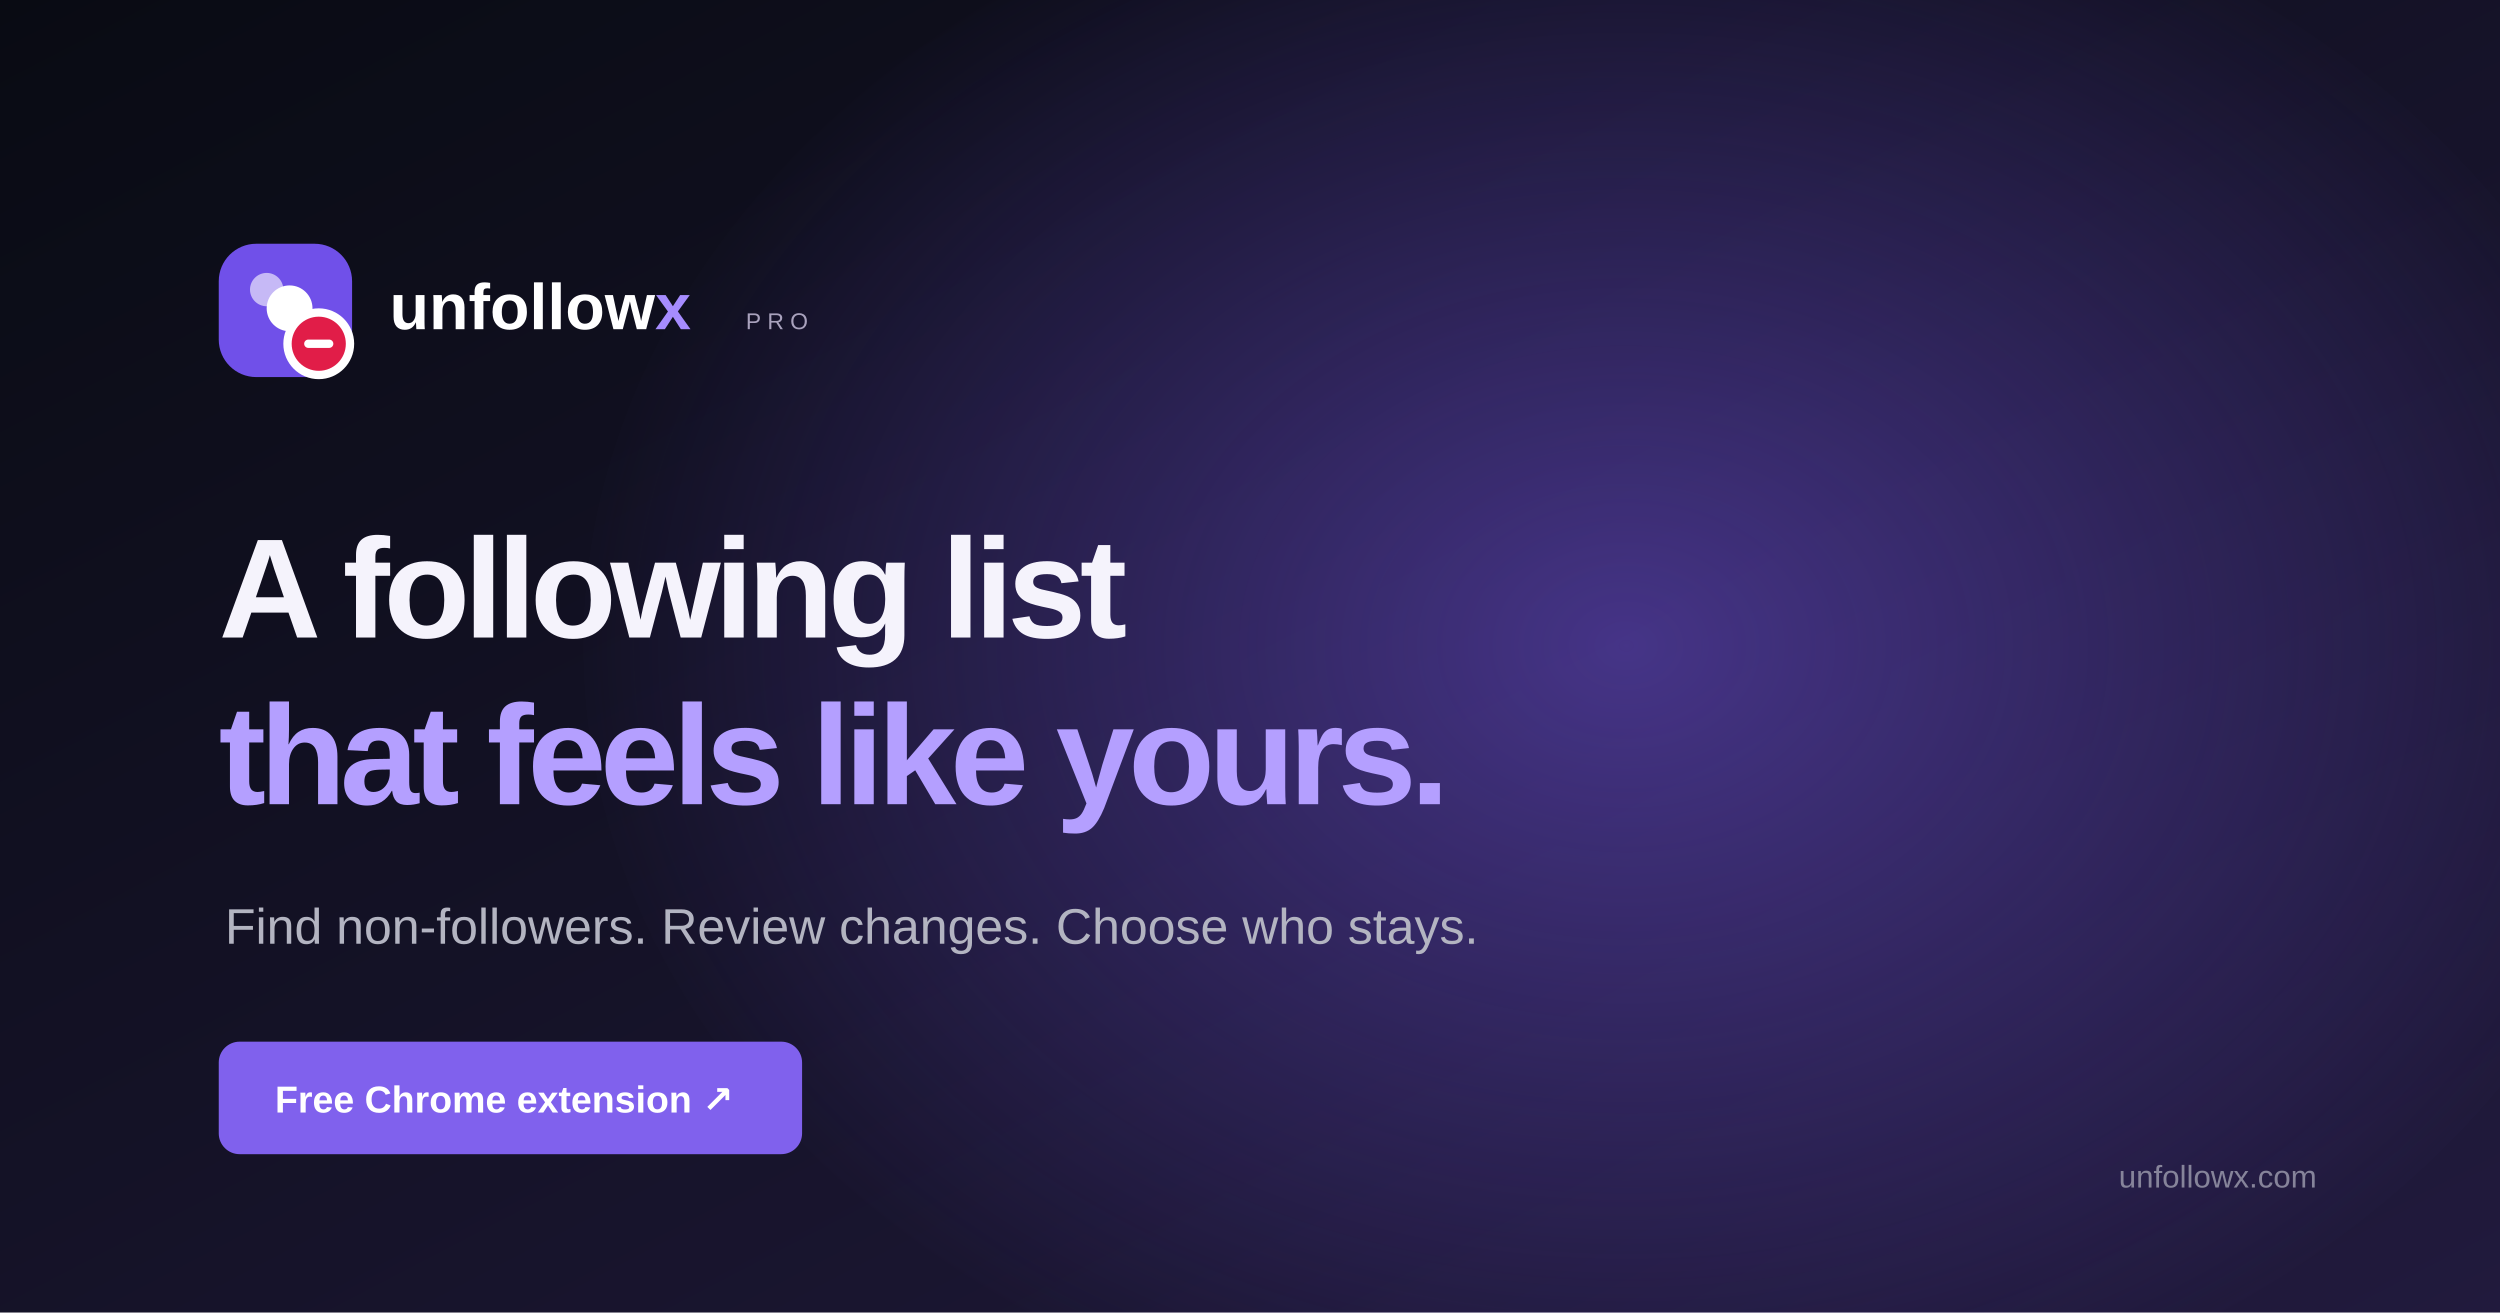
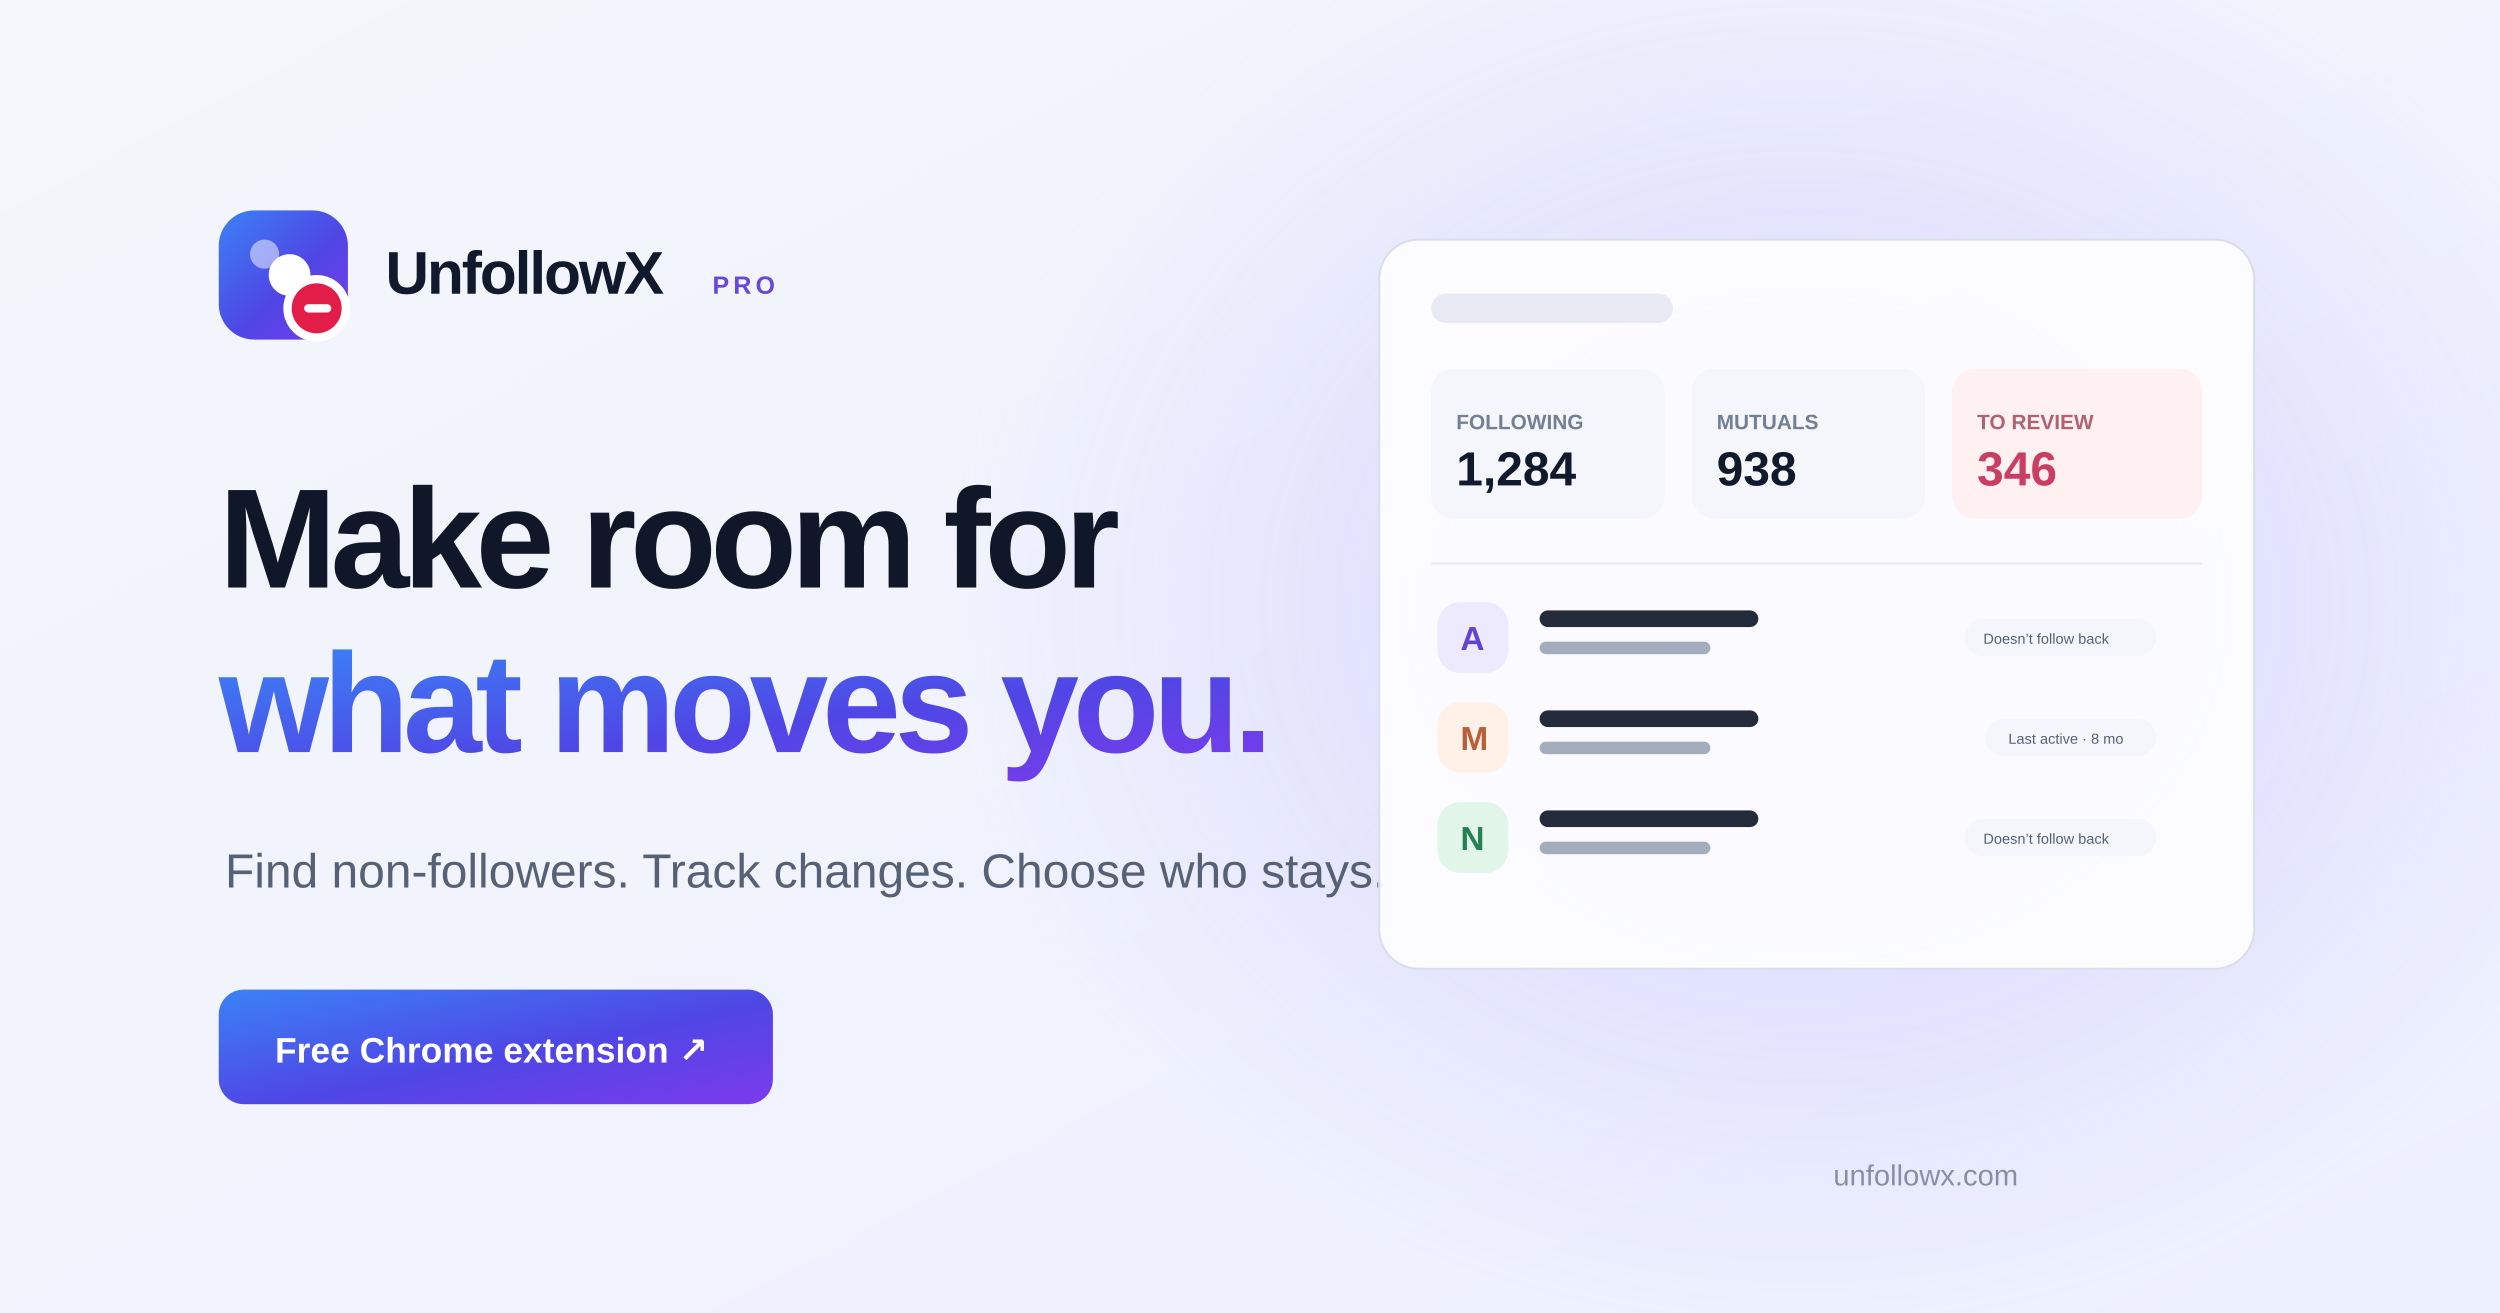
<svg xmlns="http://www.w3.org/2000/svg" width="1200" height="630" viewBox="0 0 1200 630">
  <defs>
-     <linearGradient id="b" x1="0" y1="0" x2="1" y2="1">
-       <stop stop-color="#090b13" />
-       <stop offset="1" stop-color="#211a3d" />
+     <linearGradient id="bg" x1="0" y1="0" x2="1" y2="1">
+       <stop stop-color="#f4f6fb" />
+       <stop offset="1" stop-color="#edf0ff" />
    </linearGradient>
-     <radialGradient id="g">
-       <stop stop-color="#7857eb" stop-opacity=".48" />
-       <stop offset="1" stop-color="#7857eb" stop-opacity="0" />
+     <linearGradient id="accent" x1="0" y1="0" x2="1" y2="1">
+       <stop stop-color="#3b82f6" />
+       <stop offset=".55" stop-color="#4f46e5" />
+       <stop offset="1" stop-color="#7c3aed" />
+     </linearGradient>
+     <radialGradient id="glow">
+       <stop stop-color="#8975ff" stop-opacity=".26" />
+       <stop offset="1" stop-color="#8975ff" stop-opacity="0" />
    </radialGradient>
  </defs>
-   <rect width="1200" height="630" fill="url(#b)" />
-   <ellipse cx="780" cy="310" rx="500" ry="390" fill="url(#g)" />
-   <g transform="translate(105 117)">
-     <rect width="64" height="64" rx="18" fill="#7050e9" />
-     <circle cx="23" cy="22" r="8" fill="#fff" opacity=".6" />
-     <circle cx="34" cy="31" r="11" fill="#fff" />
-     <circle cx="48" cy="48" r="17" fill="#fff" />
-     <circle cx="48" cy="48" r="13" fill="#e11d48" />
-     <rect x="41" y="46" width="14" height="4" rx="2" fill="#fff" />
-     <text x="82" y="41" fill="#fff" font-family="Arial,sans-serif" font-size="31" font-weight="700">unfollow<tspan fill="#a68cff">x</tspan>
-     </text>
-     <text x="253" y="41" fill="#a9a2bd" font-family="Arial,sans-serif" font-size="11" letter-spacing="3">PRO</text>
+   <rect width="1200" height="630" fill="url(#bg)" />
+   <ellipse cx="865" cy="290" rx="410" ry="350" fill="url(#glow)" />
+   <g transform="translate(105 101)">
+     <rect width="62" height="62" rx="17" fill="url(#accent)" />
+     <circle cx="22" cy="21" r="7" fill="#fff" opacity=".5" />
+     <circle cx="34" cy="31" r="10" fill="#fff" />
+     <circle cx="47" cy="47" r="16" fill="#fff" />
+     <circle cx="47" cy="47" r="12" fill="#e11d48" />
+     <rect x="41" y="45" width="13" height="4" rx="2" fill="#fff" />
+     <text x="80" y="40" fill="#11192c" font-family="Arial,sans-serif" font-size="29" font-weight="700" letter-spacing="-1">UnfollowX</text>
+     <text x="237" y="40" fill="#6848d9" font-family="Arial,sans-serif" font-size="12" font-weight="700" letter-spacing="2">PRO</text>
  </g>
-   <text x="105" y="306" fill="#f5f3fc" font-family="Arial,sans-serif" font-weight="700" font-size="68" letter-spacing="-3">A following list</text>
-   <text x="105" y="386" fill="#b49fff" font-family="Arial,sans-serif" font-weight="700" font-size="68" letter-spacing="-3">that feels like yours.</text>
-   <text x="108" y="453" fill="#b3b4c1" font-family="Arial,sans-serif" font-size="24">Find non-followers. Review changes. Choose who stays.</text>
-   <rect x="105" y="500" width="280" height="54" rx="10" fill="#8061ed" />
-   <text x="132" y="534" fill="#fff" font-family="Arial,sans-serif" font-size="18" font-weight="700">Free Chrome extension  ↗</text>
-   <text x="1017" y="570" fill="#86849a" font-family="Arial,sans-serif" font-size="15">unfollowx.com</text>
+   <text x="105" y="282" fill="#101729" font-family="Arial,sans-serif" font-size="68" font-weight="700" letter-spacing="-3">Make room for</text>
+   <text x="105" y="361" fill="url(#accent)" font-family="Arial,sans-serif" font-size="68" font-weight="700" letter-spacing="-3">what moves you.</text>
+   <text x="108" y="426" fill="#566176" font-family="Arial,sans-serif" font-size="23">Find non-followers. Track changes. Choose who stays.</text>
+   <rect x="105" y="475" width="266" height="55" rx="12" fill="url(#accent)" />
+   <text x="132" y="510" fill="#fff" font-family="Arial,sans-serif" font-size="17" font-weight="700">Free Chrome extension   ↗</text>
+   <rect x="662" y="115" width="420" height="350" rx="19" fill="#fff" fill-opacity=".88" stroke="#d9deeb" />
+   <rect x="687" y="141" width="116" height="14" rx="7" fill="#e7eaf2" />
+   <rect x="687" y="177" width="112" height="72" rx="11" fill="#f4f6fb" />
+   <rect x="812" y="177" width="112" height="72" rx="11" fill="#f4f6fb" />
+   <rect x="937" y="177" width="120" height="72" rx="11" fill="#fff0f2" />
+   <text x="699" y="206" fill="#727f95" font-family="Arial,sans-serif" font-size="10" font-weight="700">FOLLOWING</text>
+   <text x="699" y="233" fill="#11192c" font-family="Arial,sans-serif" font-size="23" font-weight="700">1,284</text>
+   <text x="824" y="206" fill="#727f95" font-family="Arial,sans-serif" font-size="10" font-weight="700">MUTUALS</text>
+   <text x="824" y="233" fill="#11192c" font-family="Arial,sans-serif" font-size="23" font-weight="700">938</text>
+   <text x="949" y="206" fill="#ae6276" font-family="Arial,sans-serif" font-size="10" font-weight="700">TO REVIEW</text>
+   <text x="949" y="233" fill="#c93e62" font-family="Arial,sans-serif" font-size="23" font-weight="700">346</text>
+   <rect x="687" y="270" width="370" height="1" fill="#e8eaf1" />
+   <rect x="690" y="289" width="34" height="34" rx="11" fill="#ede9ff" />
+   <text x="701" y="312" fill="#6244d1" font-family="Arial,sans-serif" font-size="16" font-weight="700">A</text>
+   <rect x="739" y="293" width="105" height="8" rx="4" fill="#242c3c" />
+   <rect x="739" y="308" width="82" height="6" rx="3" fill="#a4adbd" />
+   <rect x="943" y="297" width="92" height="18" rx="9" fill="#f4f6fb" />
+   <text x="952" y="309" fill="#566176" font-family="Arial,sans-serif" font-size="7">Doesn’t follow back</text>
+   <rect x="690" y="337" width="34" height="34" rx="11" fill="#fff0e8" />
+   <text x="701" y="360" fill="#b95e38" font-family="Arial,sans-serif" font-size="16" font-weight="700">M</text>
+   <rect x="739" y="341" width="105" height="8" rx="4" fill="#242c3c" />
+   <rect x="739" y="356" width="82" height="6" rx="3" fill="#a4adbd" />
+   <rect x="953" y="345" width="82" height="18" rx="9" fill="#f4f6fb" />
+   <text x="964" y="357" fill="#566176" font-family="Arial,sans-serif" font-size="7">Last active · 8 mo</text>
+   <rect x="690" y="385" width="34" height="34" rx="11" fill="#e2f5e9" />
+   <text x="701" y="408" fill="#248252" font-family="Arial,sans-serif" font-size="16" font-weight="700">N</text>
+   <rect x="739" y="389" width="105" height="8" rx="4" fill="#242c3c" />
+   <rect x="739" y="404" width="82" height="6" rx="3" fill="#a4adbd" />
+   <rect x="943" y="393" width="92" height="18" rx="9" fill="#f4f6fb" />
+   <text x="952" y="405" fill="#566176" font-family="Arial,sans-serif" font-size="7">Doesn’t follow back</text>
+   <text x="880" y="569" fill="#8790a2" font-family="Arial,sans-serif" font-size="14">unfollowx.com</text>
</svg>
